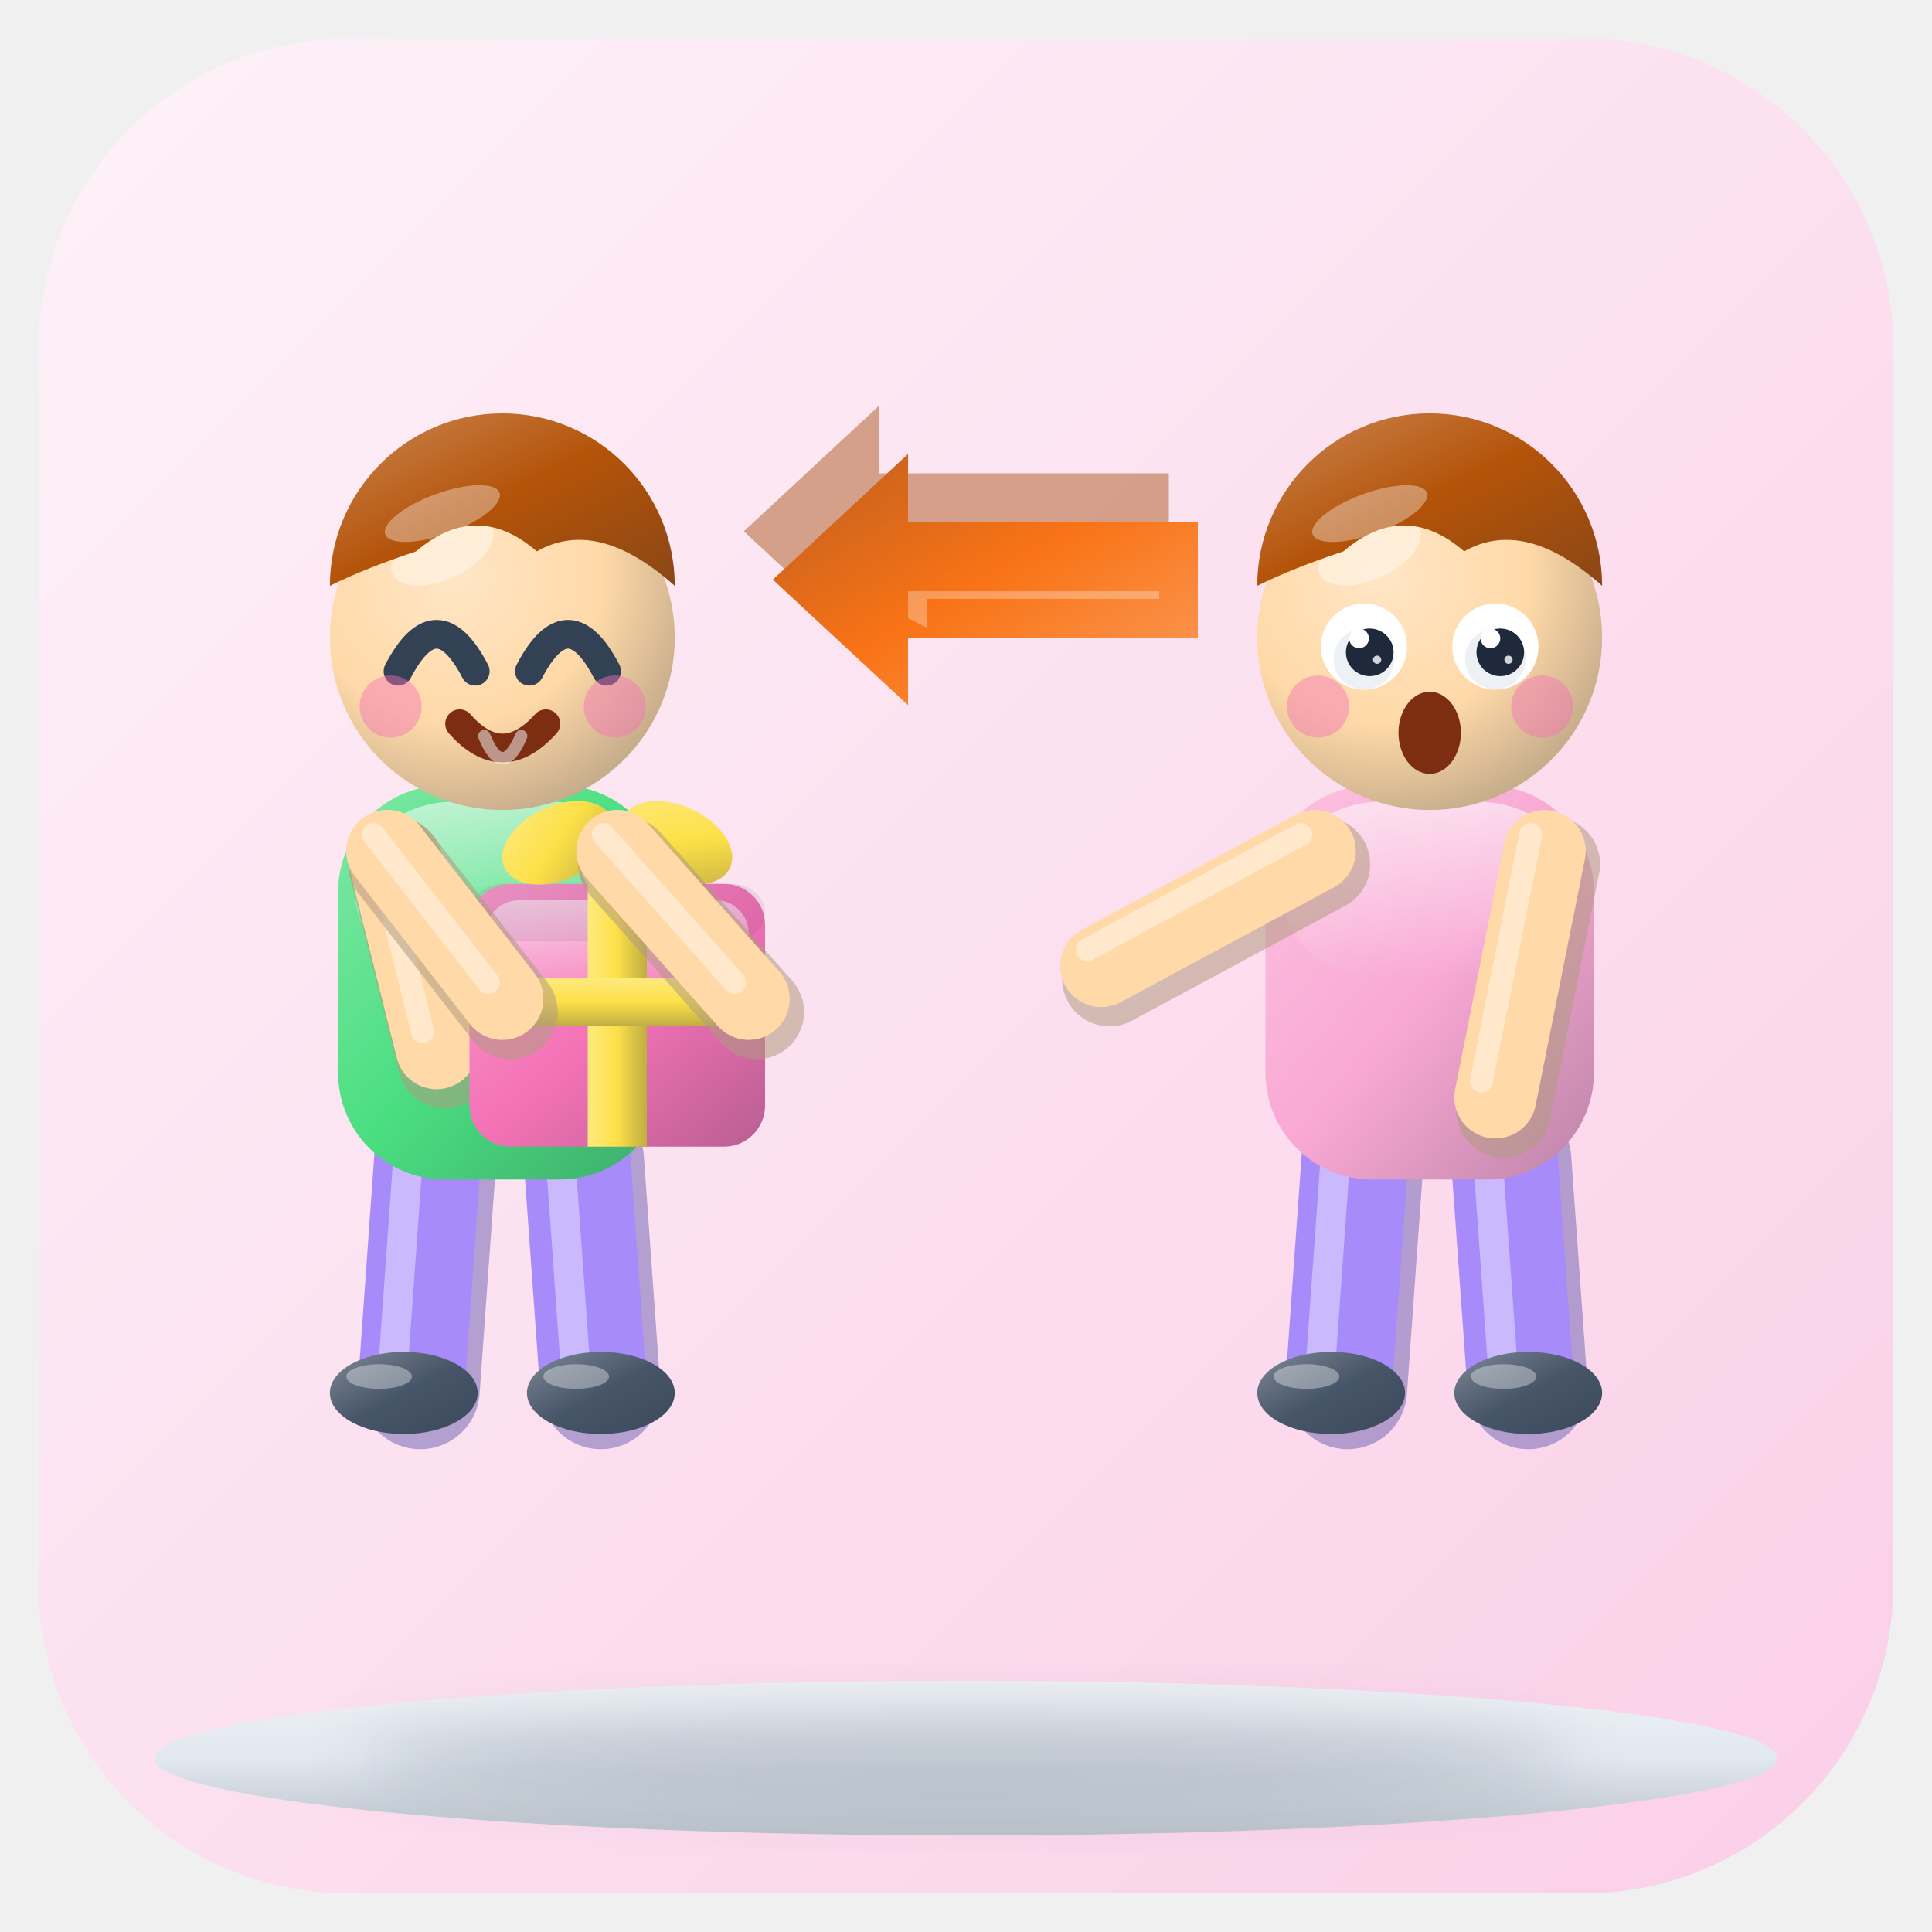
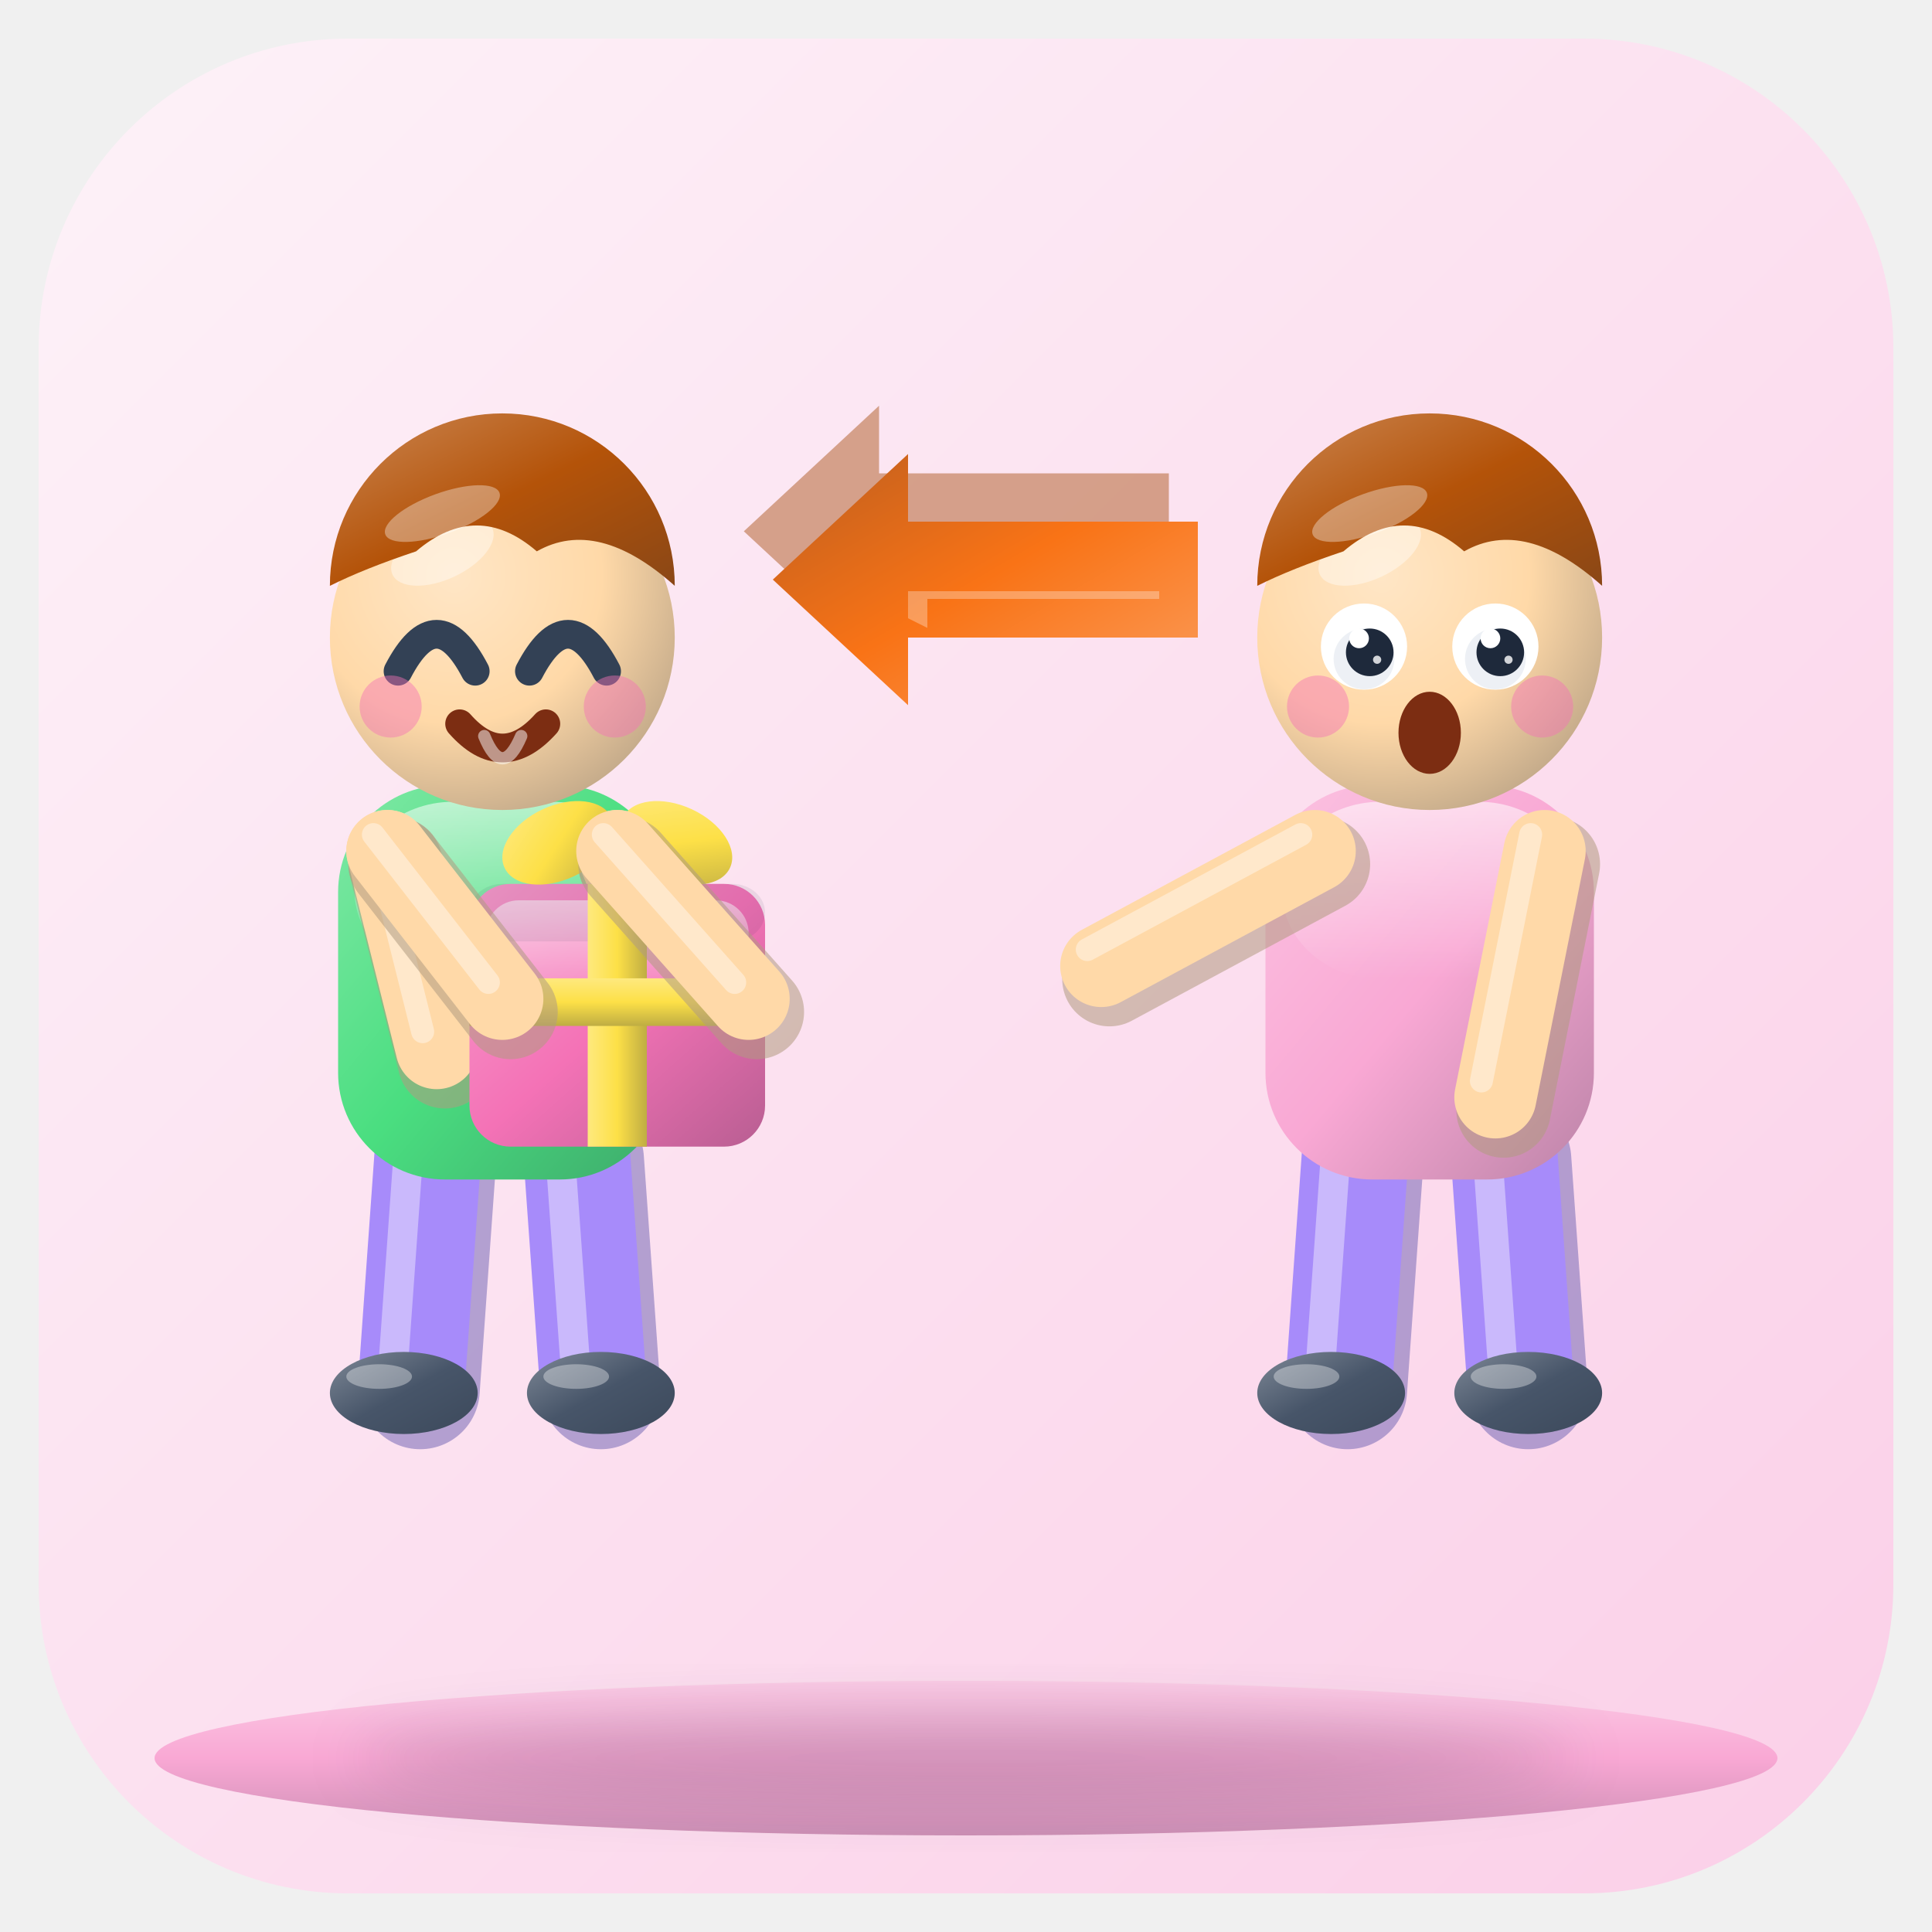
<svg xmlns="http://www.w3.org/2000/svg" viewBox="0 0 200 200" role="img" aria-label="לוקח">
  <defs>
    <linearGradient id="give-take-opposite-g0" x1="0" y1="0" x2="1" y2="1">
      <stop offset="0" stop-color="#FDF2F8" />
      <stop offset="1" stop-color="#FBCFE8" />
    </linearGradient>
    <linearGradient id="give-take-opposite-g1" x1="0" y1="0" x2="0" y2="1">
-       <stop offset="0" stop-color="#eef1f6" />
-       <stop offset=".5" stop-color="#E2E8F0" />
-       <stop offset="1" stop-color="#bbc2cb" />
+       <stop offset="0" stop-color="#fbcbe5" />
+       <stop offset=".5" stop-color="#F9A8D4" />
+       <stop offset="1" stop-color="#cd8fb5" />
    </linearGradient>
    <linearGradient id="give-take-opposite-g2" x1="0" y1="0" x2="1" y2="1">
      <stop offset="0" stop-color="#7e8896" />
      <stop offset=".5" stop-color="#475569" />
      <stop offset="1" stop-color="#3c495b" />
    </linearGradient>
    <linearGradient id="give-take-opposite-g3" x1="0" y1="0" x2="1" y2="1">
      <stop offset="0" stop-color="#fbc2e1" />
      <stop offset=".5" stop-color="#F9A8D4" />
      <stop offset="1" stop-color="#bc84a8" />
    </linearGradient>
    <linearGradient id="give-take-opposite-g4" x1="0" y1="0" x2="0" y2="1">
      <stop offset="0" stop-color="#fff" stop-opacity="0.55" />
      <stop offset="1" stop-color="#fff" stop-opacity="0" />
    </linearGradient>
    <radialGradient id="give-take-opposite-g5" cx="0.36" cy="0.32" r="0.78">
      <stop offset="0" stop-color="#ffe6c6" />
      <stop offset=".55" stop-color="#FFD9A8" />
      <stop offset="1" stop-color="#bca486" />
    </radialGradient>
    <linearGradient id="give-take-opposite-g6" x1="0" y1="0" x2="1" y2="1">
      <stop offset="0" stop-color="#cb8753" />
      <stop offset=".5" stop-color="#B45309" />
      <stop offset="1" stop-color="#8a4716" />
    </linearGradient>
    <linearGradient id="give-take-opposite-g7" x1="0" y1="0" x2="1" y2="1">
      <stop offset="0" stop-color="#80e8a6" />
      <stop offset=".5" stop-color="#4ADE80" />
      <stop offset="1" stop-color="#3eab6c" />
    </linearGradient>
    <linearGradient id="give-take-opposite-g8" x1="0" y1="0" x2="1" y2="1">
      <stop offset="0" stop-color="#f79ccc" />
      <stop offset=".5" stop-color="#F472B6" />
      <stop offset="1" stop-color="#b85e92" />
    </linearGradient>
    <linearGradient id="give-take-opposite-g9" x1="0" y1="0" x2="1" y2="0">
      <stop offset="0" stop-color="#fee97e" />
      <stop offset=".5" stop-color="#FDE047" />
      <stop offset="1" stop-color="#bfad43" />
    </linearGradient>
    <linearGradient id="give-take-opposite-g10" x1="0" y1="0" x2="0" y2="1">
      <stop offset="0" stop-color="#fee97e" />
      <stop offset=".5" stop-color="#FDE047" />
      <stop offset="1" stop-color="#bfad43" />
    </linearGradient>
    <linearGradient id="give-take-opposite-g11" x1="0" y1="0" x2="1" y2="1">
      <stop offset="0" stop-color="#fee97e" />
      <stop offset=".5" stop-color="#FDE047" />
      <stop offset="1" stop-color="#bfad43" />
    </linearGradient>
    <radialGradient id="give-take-opposite-g12" cx="0.36" cy="0.32" r="0.78">
      <stop offset="0" stop-color="#feeb87" />
      <stop offset=".55" stop-color="#FDE047" />
      <stop offset="1" stop-color="#baa942" />
    </radialGradient>
    <linearGradient id="give-take-opposite-g13" x1="0" y1="0" x2="1" y2="1">
      <stop offset="0" stop-color="#fb9d5c" />
      <stop offset=".5" stop-color="#F97316" />
      <stop offset="1" stop-color="#bc5e1f" />
    </linearGradient>
    <filter id="give-take-opposite-blur" x="-30%" y="-60%" width="160%" height="220%">
      <feGaussianBlur stdDeviation="3" />
    </filter>
  </defs>
  <rect x="4" y="4" width="192" height="192" rx="32" fill="url(#give-take-opposite-g0)" />
  <ellipse cx="100" cy="182" rx="84" ry="8" fill="url(#give-take-opposite-g1)" />
  <ellipse cx="100" cy="182" rx="63" ry="4.4" fill="#1E293B" opacity="0.18" filter="url(#give-take-opposite-blur)" />
  <g transform="translate(148 66) scale(.85)">
    <g transform="translate(0 0)">
      <g fill="none" stroke-linecap="round" stroke-linejoin="round">
        <path d="M-9 62 L-11 90 M9 62 L11 90" stroke="#7769b6" stroke-width="14.5" opacity=".55" transform="translate(1 1.6)" />
        <path d="M-9 62 L-11 90 M9 62 L11 90" stroke="#A78BFA" stroke-width="13" />
        <path d="M-9 62 L-11 90 M9 62 L11 90" stroke="#fff" stroke-width="3.6" opacity="0.4" transform="translate(-2.2 -2.6)" />
      </g>
      <ellipse cx="-12" cy="92" rx="9" ry="5" fill="url(#give-take-opposite-g2)" />
      <ellipse cx="-15" cy="90" rx="4" ry="1.5" fill="#fff" opacity="0.35" />
      <ellipse cx="12" cy="92" rx="9" ry="5" fill="url(#give-take-opposite-g2)" />
      <ellipse cx="9" cy="90" rx="4" ry="1.5" fill="#fff" opacity="0.35" />
      <rect x="-20" y="18" width="40" height="48" rx="13" fill="url(#give-take-opposite-g3)" />
      <rect x="-18" y="20" width="36" height="21.6" rx="12" fill="url(#give-take-opposite-g4)" />
      <g fill="none" stroke-linecap="round" stroke-linejoin="round">
        <path d="M-14 26 L-40 40 M14 26 L8 56" stroke="#b19b80" stroke-width="11.5" opacity=".55" transform="translate(1 1.6)" />
        <path d="M-14 26 L-40 40 M14 26 L8 56" stroke="#FFD9A8" stroke-width="10" />
        <path d="M-14 26 L-40 40 M14 26 L8 56" stroke="#fff" stroke-width="2.8" opacity="0.4" transform="translate(-1.7 -2)" />
      </g>
      <circle cx="0" cy="0" r="21" fill="url(#give-take-opposite-g5)" />
      <ellipse cx="-7.3" cy="-10.5" rx="6.7" ry="3.4" fill="#fff" opacity="0.4" transform="rotate(-25 -7.3 -10.5)" />
      <path d="M-21 -6.3 A21 21 0 0 1 21 -6.3 Q11.6 -14.7 4.2 -10.5 Q-3.1 -16.8 -10.5 -10.5 Q-16.8 -8.4 -21 -6.3Z" fill="url(#give-take-opposite-g6)" />
      <ellipse cx="-7.3" cy="-15.1" rx="7.4" ry="2.5" fill="#fff" opacity="0.35" transform="rotate(-20 -7.3 -15.1)" />
      <circle cx="-8" cy="1.1" r="5.25" fill="#fff" />
      <circle cx="-8" cy="2.6" r="3.7" fill="#CBD5E1" opacity=".35" />
      <circle cx="-7.3" cy="1.8" r="2.9" fill="#1E293B" />
      <circle cx="-8.6" cy="0.1" r="1.2" fill="#fff" />
      <circle cx="-6.4" cy="2.7" r="0.5" fill="#fff" opacity=".8" />
      <circle cx="8" cy="1.1" r="5.25" fill="#fff" />
      <circle cx="8" cy="2.6" r="3.7" fill="#CBD5E1" opacity=".35" />
      <circle cx="8.6" cy="1.8" r="2.9" fill="#1E293B" />
      <circle cx="7.4" cy="0.1" r="1.2" fill="#fff" />
      <circle cx="9.6" cy="2.7" r="0.5" fill="#fff" opacity=".8" />
      <circle cx="-13.6" cy="8.4" r="3.78" fill="#F472B6" opacity=".45" />
      <circle cx="13.7" cy="8.4" r="3.78" fill="#F472B6" opacity=".45" />
      <ellipse cx="0" cy="11.6" rx="3.8" ry="5" fill="#7C2D12" />
    </g>
  </g>
  <g transform="translate(52 66) scale(.85)">
    <g transform="translate(0 0)">
      <g fill="none" stroke-linecap="round" stroke-linejoin="round">
        <path d="M-9 62 L-11 90 M9 62 L11 90" stroke="#7769b6" stroke-width="14.5" opacity=".55" transform="translate(1 1.6)" />
        <path d="M-9 62 L-11 90 M9 62 L11 90" stroke="#A78BFA" stroke-width="13" />
        <path d="M-9 62 L-11 90 M9 62 L11 90" stroke="#fff" stroke-width="3.6" opacity="0.4" transform="translate(-2.2 -2.6)" />
      </g>
      <ellipse cx="-12" cy="92" rx="9" ry="5" fill="url(#give-take-opposite-g2)" />
      <ellipse cx="-15" cy="90" rx="4" ry="1.5" fill="#fff" opacity="0.35" />
      <ellipse cx="12" cy="92" rx="9" ry="5" fill="url(#give-take-opposite-g2)" />
      <ellipse cx="9" cy="90" rx="4" ry="1.5" fill="#fff" opacity="0.35" />
      <rect x="-20" y="18" width="40" height="48" rx="13" fill="url(#give-take-opposite-g7)" />
      <rect x="-18" y="20" width="36" height="21.6" rx="12" fill="url(#give-take-opposite-g4)" />
      <g fill="none" stroke-linecap="round" stroke-linejoin="round">
        <path d="M-14 26 L-8 50 M14 26 L24 50" stroke="#b19b80" stroke-width="11.5" opacity=".55" transform="translate(1 1.6)" />
        <path d="M-14 26 L-8 50 M14 26 L24 50" stroke="#FFD9A8" stroke-width="10" />
        <path d="M-14 26 L-8 50 M14 26 L24 50" stroke="#fff" stroke-width="2.8" opacity="0.4" transform="translate(-1.7 -2)" />
      </g>
      <circle cx="0" cy="0" r="21" fill="url(#give-take-opposite-g5)" />
      <ellipse cx="-7.3" cy="-10.5" rx="6.7" ry="3.4" fill="#fff" opacity="0.4" transform="rotate(-25 -7.3 -10.5)" />
      <path d="M-21 -6.3 A21 21 0 0 1 21 -6.3 Q11.6 -14.7 4.2 -10.5 Q-3.1 -16.8 -10.5 -10.5 Q-16.8 -8.4 -21 -6.3Z" fill="url(#give-take-opposite-g6)" />
      <ellipse cx="-7.3" cy="-15.1" rx="7.4" ry="2.5" fill="#fff" opacity="0.35" transform="rotate(-20 -7.3 -15.1)" />
      <path d="M-12.7 4.1 Q-8 -4.9 -3.3 4.1" fill="none" stroke="#334155" stroke-width="3.5" stroke-linecap="round" stroke-linejoin="round" />
      <path d="M3.3 4.1 Q8 -4.9 12.7 4.1" fill="none" stroke="#334155" stroke-width="3.5" stroke-linecap="round" stroke-linejoin="round" />
      <circle cx="-13.6" cy="8.4" r="3.78" fill="#F472B6" opacity=".45" />
      <circle cx="13.7" cy="8.4" r="3.78" fill="#F472B6" opacity=".45" />
      <path d="M-5.2 10.5 Q0 16.4 5.3 10.5" fill="none" stroke="#7C2D12" stroke-width="3.5" stroke-linecap="round" stroke-linejoin="round" />
      <path d="M-2.2 12 Q0 17.4 2.3 12" fill="none" stroke="#fff" stroke-width="1.5" stroke-linecap="round" stroke-linejoin="round" opacity="0.5" />
    </g>
    <rect x="-4" y="30" width="36" height="32" rx="5" fill="url(#give-take-opposite-g8)" />
    <rect x="-2" y="32" width="32" height="14.4" rx="4" fill="url(#give-take-opposite-g4)" />
    <rect x="-4" y="30" width="36" height="7" rx="4" fill="#1E293B" opacity=".08" />
    <rect x="10.4" y="30" width="7.2" height="32" fill="url(#give-take-opposite-g9)" />
    <rect x="-4" y="41.5" width="36" height="5.8" fill="url(#give-take-opposite-g10)" />
    <ellipse cx="6.8" cy="25" rx="7.2" ry="4.5" fill="url(#give-take-opposite-g11)" transform="rotate(-25 6.8 25)" />
    <ellipse cx="21.2" cy="25" rx="7.2" ry="4.5" fill="url(#give-take-opposite-g11)" transform="rotate(25 21.2 25)" />
    <circle cx="14" cy="28" r="2.9" fill="url(#give-take-opposite-g12)" />
    <g fill="none" stroke-linecap="round" stroke-linejoin="round">
      <path d="M-14 26 L0 44" stroke="#b19b80" stroke-width="11.5" opacity=".55" transform="translate(1 1.6)" />
      <path d="M-14 26 L0 44" stroke="#FFD9A8" stroke-width="10" />
      <path d="M-14 26 L0 44" stroke="#fff" stroke-width="2.8" opacity="0.4" transform="translate(-1.7 -2)" />
    </g>
    <g fill="none" stroke-linecap="round" stroke-linejoin="round">
      <path d="M14 26 L30 44" stroke="#b19b80" stroke-width="11.5" opacity=".55" transform="translate(1 1.6)" />
      <path d="M14 26 L30 44" stroke="#FFD9A8" stroke-width="10" />
      <path d="M14 26 L30 44" stroke="#fff" stroke-width="2.8" opacity="0.4" transform="translate(-1.7 -2)" />
    </g>
  </g>
  <g transform="translate(124 60) rotate(180)">
    <polygon points="0,-6 30,-6 30,-13 44,0 30,13 30,6 0,6" fill="#ad5922" transform="translate(3 5)" opacity=".5" />
    <polygon points="0,-6 30,-6 30,-13 44,0 30,13 30,6 0,6" fill="url(#give-take-opposite-g13)" />
    <polygon points="4,-2 28,-2 28,-5 30,-4 30,-1.2 4,-1.2" fill="#fff" opacity=".3" />
  </g>
</svg>
